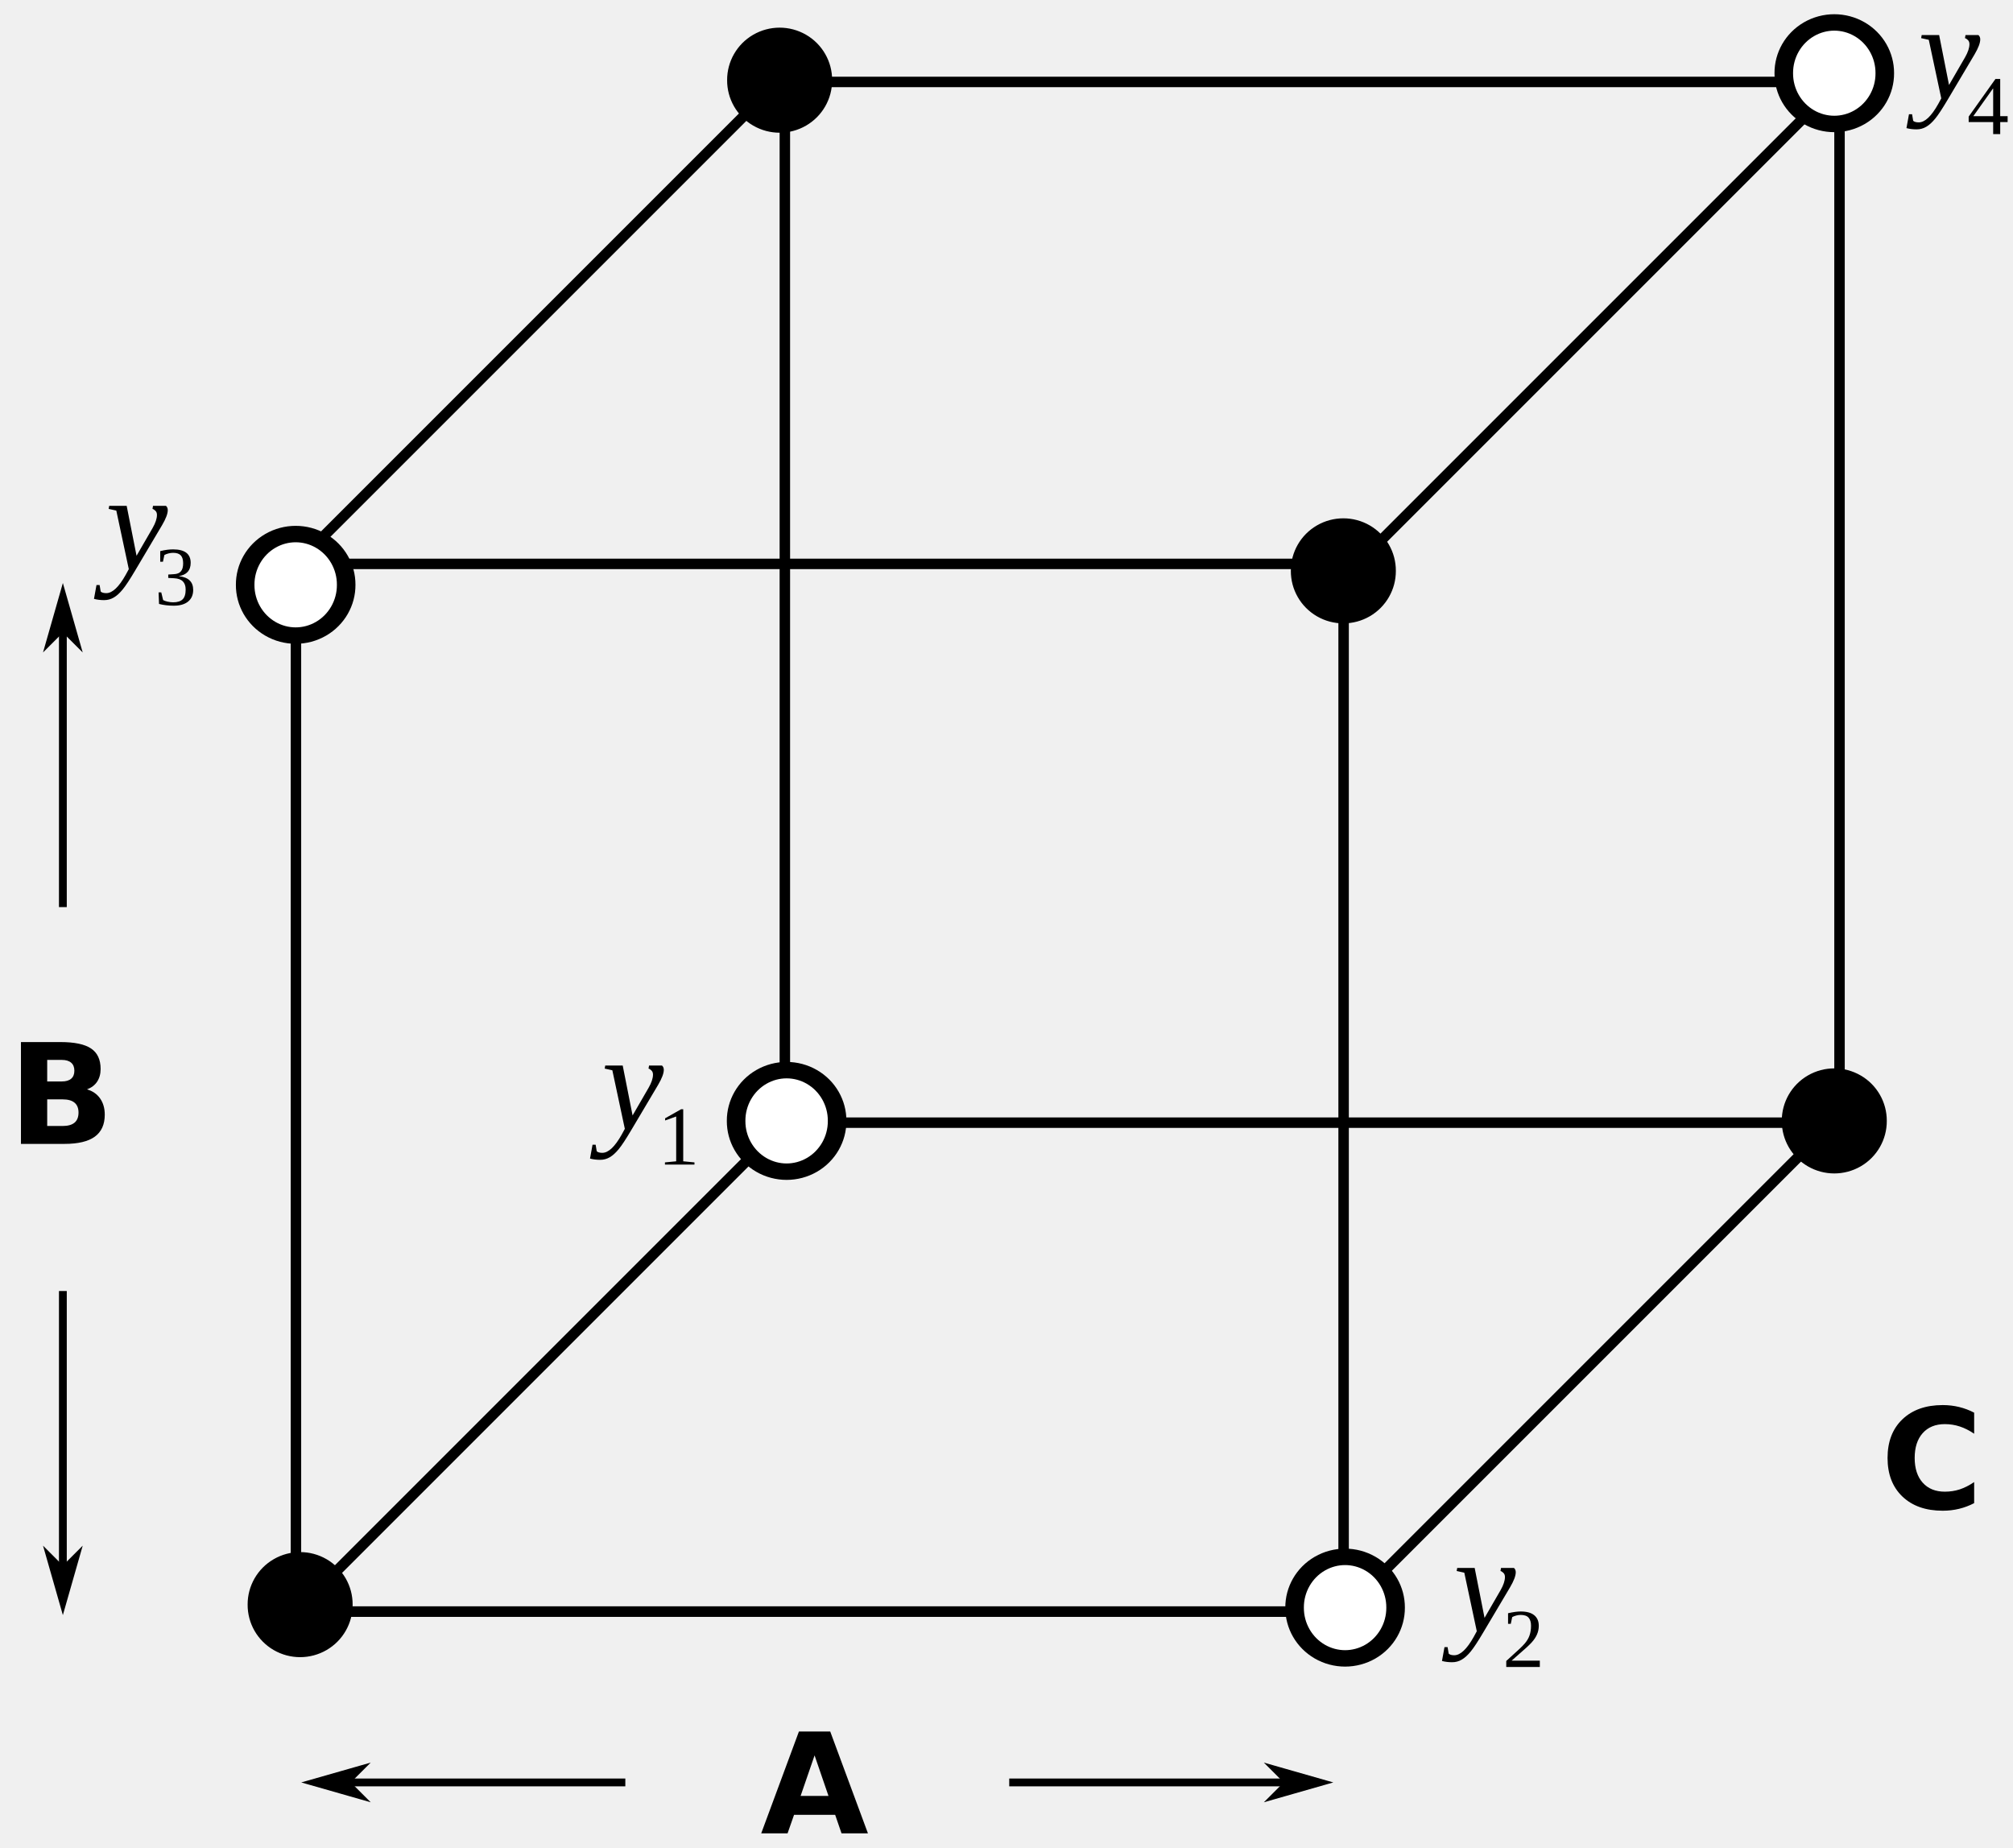
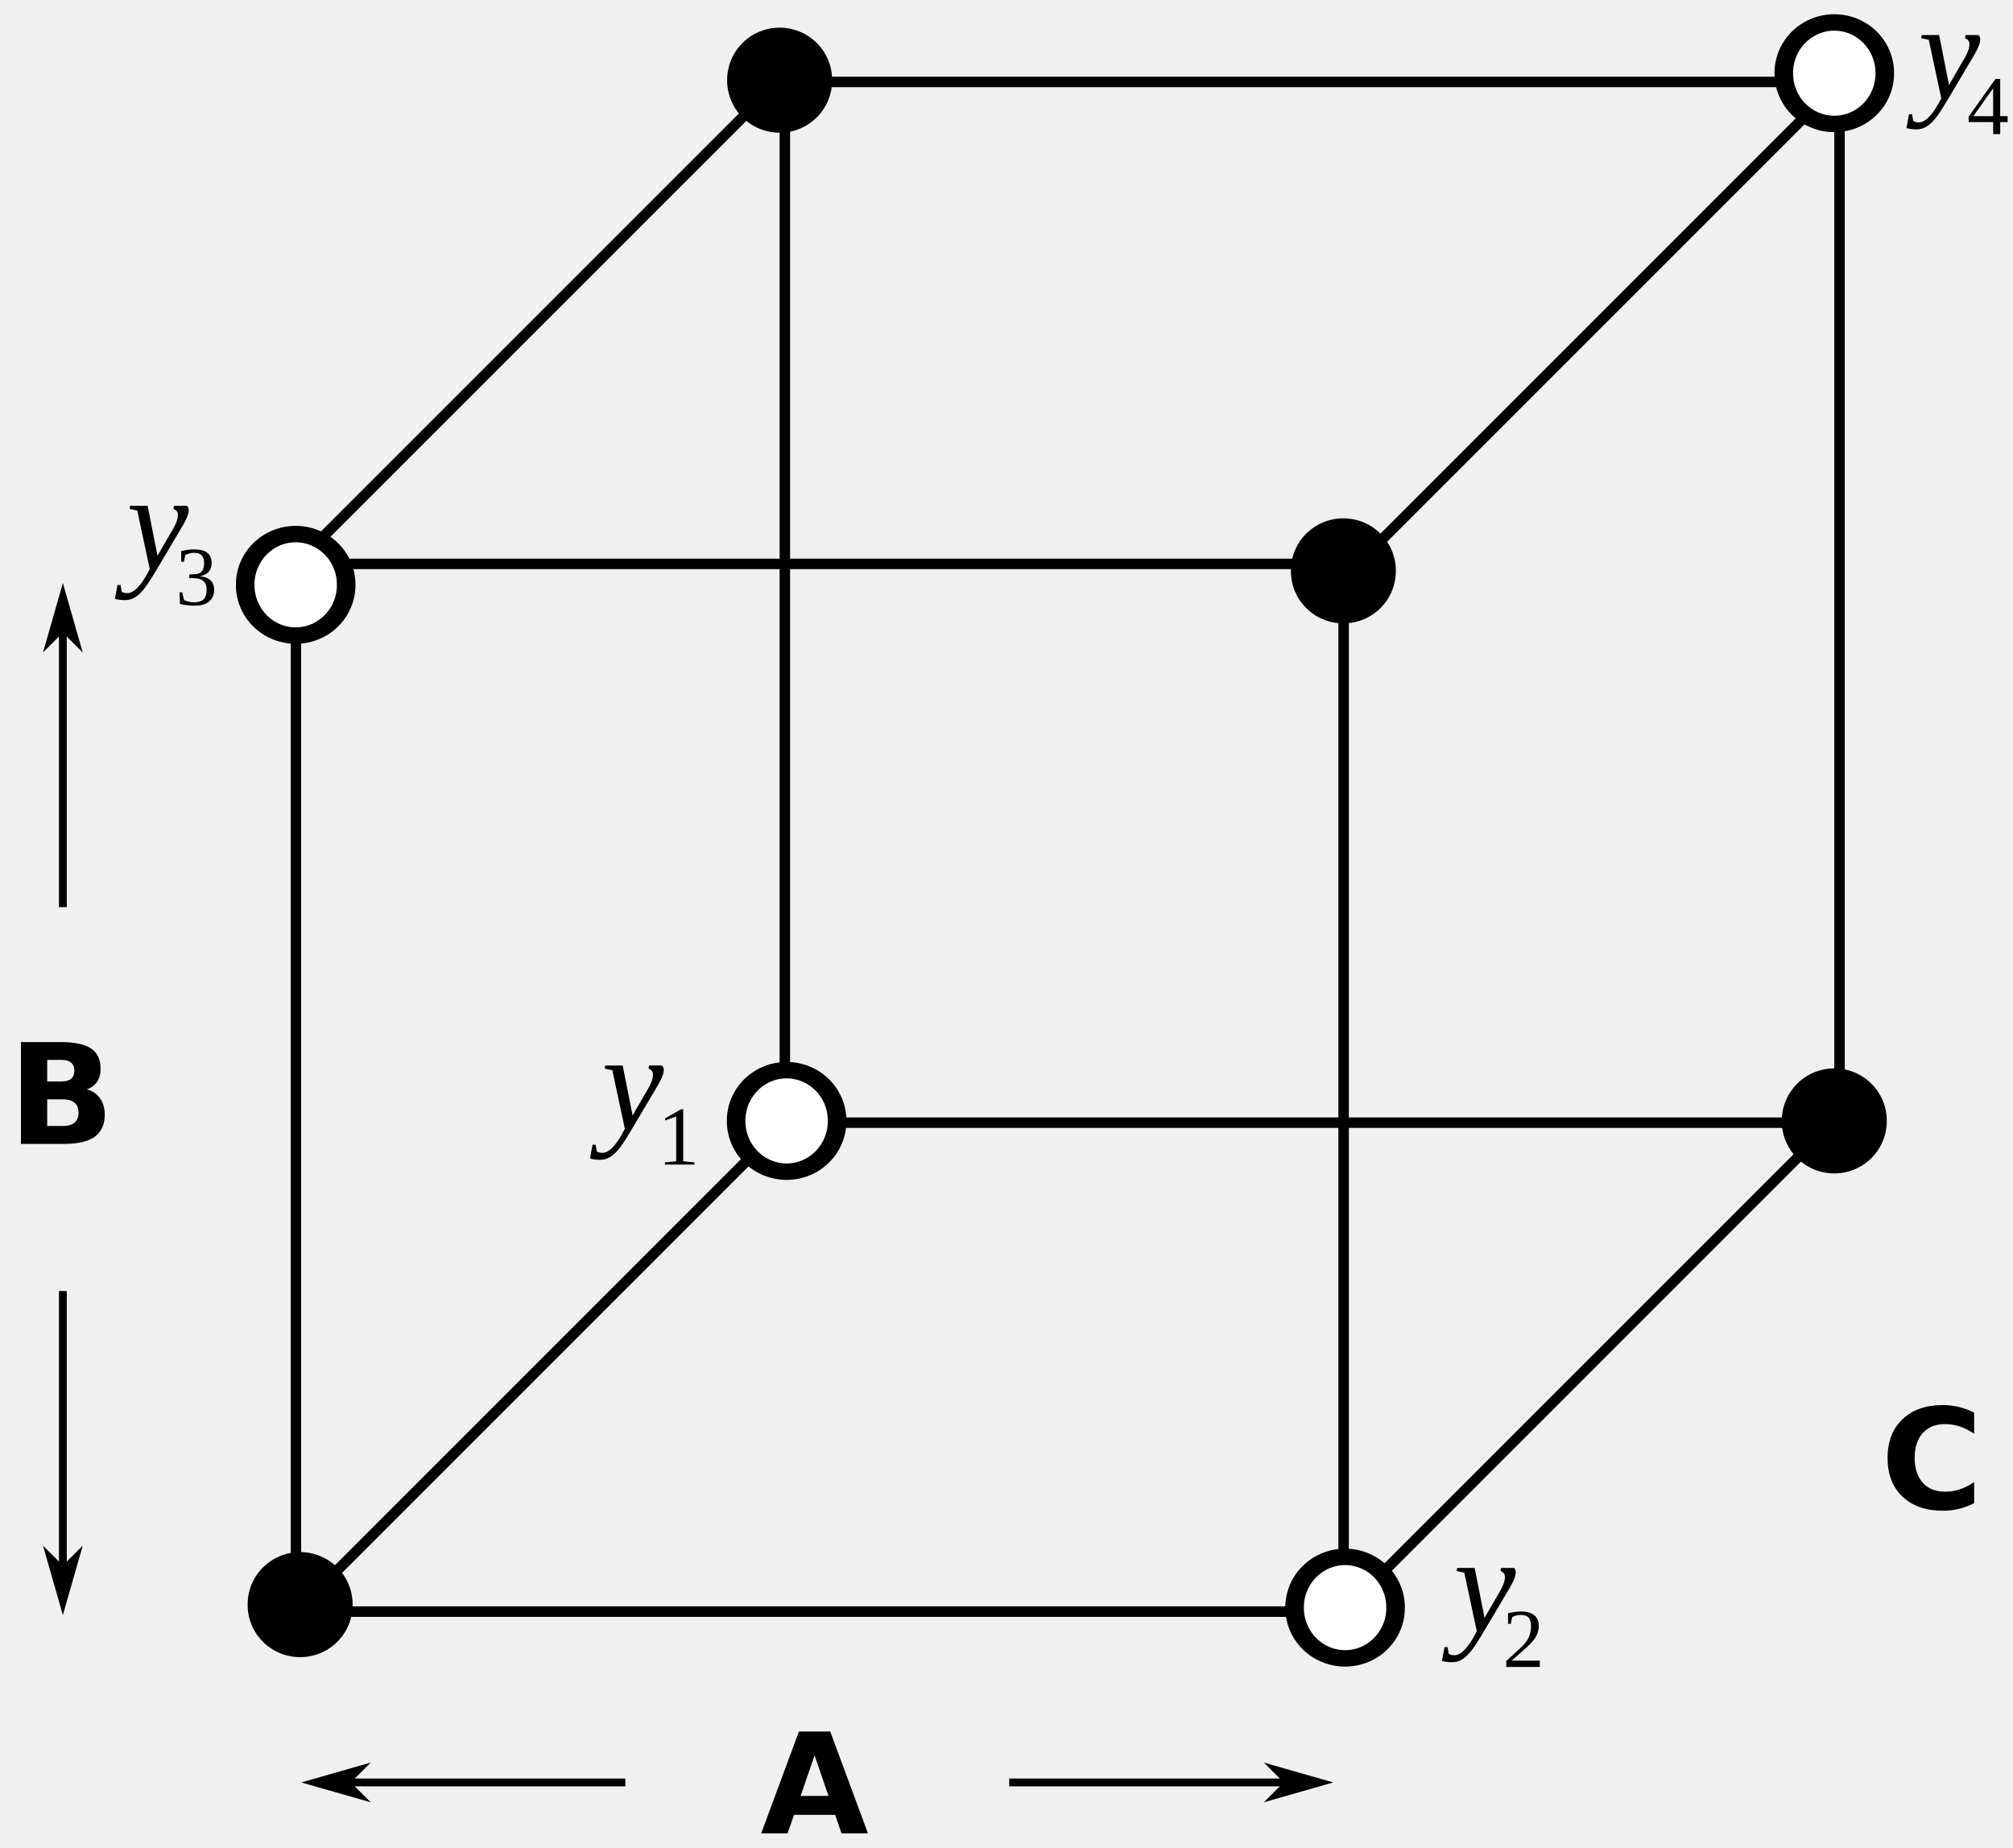
<svg xmlns="http://www.w3.org/2000/svg" width="576.42" height="528.96" id="svg2" version="1.1">
  <defs id="defs4">
    <marker orient="auto" refY="0" refX="0" id="Arrow1Mstart" style="overflow:visible">
      <path id="path3831" d="M 0,0 5,-5 -12.5,0 5,5 0,0 z" style="fill-rule:evenodd;stroke:#000000;stroke-width:1pt;marker-start:none" transform="matrix(0.4,0,0,0.4,4,0)" />
    </marker>
  </defs>
-   <g id="layer1" transform="translate(-22.75461,-485.4024)">
+   <g id="layer1" transform="translate(-22.75461,-485.4024)" style="display:inline">
    <path id="path3668" d="m 249.498,508.865 297.01,0" style="fill:none;stroke:#000000;stroke-width:2.995;stroke-linecap:butt;stroke-linejoin:miter;stroke-miterlimit:4;stroke-opacity:1;stroke-dasharray:none" />
    <path id="path3596" d="M 107.5,946.862 247.51,806.853" style="fill:none;stroke:#000000;stroke-width:3;stroke-linecap:butt;stroke-linejoin:miter;stroke-miterlimit:4;stroke-opacity:1;stroke-dasharray:none" />
    <path style="fill:none;stroke:#000000;stroke-width:3;stroke-linecap:butt;stroke-linejoin:miter;stroke-miterlimit:4;stroke-opacity:1;stroke-dasharray:none" d="M 407.5,946.862 547.51,806.853" id="path3654" />
    <path id="path3656" d="M 411.5,646.862 551.51,506.853" style="fill:none;stroke:#000000;stroke-width:3;stroke-linecap:butt;stroke-linejoin:miter;stroke-miterlimit:4;stroke-opacity:1;stroke-dasharray:none" />
    <path style="fill:none;stroke:#000000;stroke-width:3;stroke-linecap:butt;stroke-linejoin:miter;stroke-miterlimit:4;stroke-opacity:1;stroke-dasharray:none" d="M 107.5,646.862 247.51,506.853" id="path3658" />
    <path style="fill:none;stroke:#000000;stroke-width:2.995;stroke-linecap:butt;stroke-linejoin:miter;stroke-miterlimit:4;stroke-opacity:1;stroke-dasharray:none" d="m 107.498,649.855 0,297.01" id="path2816" />
    <path id="path3590" d="m 407.498,649.855 0,297.01" style="fill:none;stroke:#000000;stroke-width:2.995;stroke-linecap:butt;stroke-linejoin:miter;stroke-miterlimit:4;stroke-opacity:1;stroke-dasharray:none" />
    <path id="path3594" d="m 107.498,946.865 297.01,0" style="fill:none;stroke:#000000;stroke-width:2.995;stroke-linecap:butt;stroke-linejoin:miter;stroke-miterlimit:4;stroke-opacity:1;stroke-dasharray:none" />
    <path style="fill:#000000;fill-opacity:1;stroke:#000000;stroke-width:3;stroke-miterlimit:4;stroke-opacity:1;stroke-dasharray:none;stroke-dashoffset:0" id="path3614" d="m 331.21,441.721 a 37.9,42.843 0 1 1 -75.799,0 37.9,42.843 0 1 1 75.799,0 z" transform="matrix(0.381578,0,0,0.3375497,134.0793,359.2593)" />
    <path style="fill:#000000;fill-opacity:1;stroke:#000000;stroke-width:3;stroke-miterlimit:4;stroke-opacity:1;stroke-dasharray:none;stroke-dashoffset:0" id="path3618" d="m 331.21,441.721 a 37.9,42.843 0 1 1 -75.799,0 37.9,42.843 0 1 1 75.799,0 z" transform="matrix(0.381578,0,0,0.3375497,436.0793,657.2593)" />
    <path style="fill:none;stroke:#000000;stroke-width:2.995;stroke-linecap:butt;stroke-linejoin:miter;stroke-miterlimit:4;stroke-opacity:1;stroke-dasharray:none" d="m 107.498,646.865 297.01,0" id="path3630" />
    <path id="path3638" d="m 247.498,509.855 0,297.01" style="fill:none;stroke:#000000;stroke-width:2.995;stroke-linecap:butt;stroke-linejoin:miter;stroke-miterlimit:4;stroke-opacity:1;stroke-dasharray:none" />
    <path style="fill:none;stroke:#000000;stroke-width:2.995;stroke-linecap:butt;stroke-linejoin:miter;stroke-miterlimit:4;stroke-opacity:1;stroke-dasharray:none" d="m 549.498,509.855 0,297.01" id="path3640" />
    <path style="fill:none;stroke:#000000;stroke-width:2.995;stroke-linecap:butt;stroke-linejoin:miter;stroke-miterlimit:4;stroke-opacity:1;stroke-dasharray:none" d="m 249.498,806.865 297.01,0" id="path3642" />
    <path transform="matrix(0.381578,0,0,0.3375497,436.0793,357.2593)" d="m 331.21,441.721 a 37.9,42.843 0 1 1 -75.799,0 37.9,42.843 0 1 1 75.799,0 z" id="path3616" style="fill:#ffffff;fill-opacity:1;stroke:#000000;stroke-width:13.932;stroke-miterlimit:4;stroke-opacity:1;stroke-dasharray:none;stroke-dashoffset:0" />
    <path style="fill:#ffffff;fill-opacity:1;stroke:#000000;stroke-width:13.932;stroke-miterlimit:4;stroke-opacity:1;stroke-dasharray:none;stroke-dashoffset:0" id="path3660" d="m 331.21,441.721 a 37.9,42.843 0 1 1 -75.799,0 37.9,42.843 0 1 1 75.799,0 z" transform="matrix(0.381578,0,0,0.3375497,-4.499818,503.7575)" />
    <path transform="matrix(0.381578,0,0,0.3375497,295.5002,499.7575)" d="m 331.21,441.721 a 37.9,42.843 0 1 1 -75.799,0 37.9,42.843 0 1 1 75.799,0 z" id="path3662" style="fill:#000000;fill-opacity:1;stroke:#000000;stroke-width:3;stroke-miterlimit:4;stroke-opacity:1;stroke-dasharray:none;stroke-dashoffset:0" />
    <path style="fill:#000000;fill-opacity:1;stroke:#000000;stroke-width:3;stroke-miterlimit:4;stroke-opacity:1;stroke-dasharray:none;stroke-dashoffset:0" id="path3666" d="m 331.21,441.721 a 37.9,42.843 0 1 1 -75.799,0 37.9,42.843 0 1 1 75.799,0 z" transform="matrix(0.381578,0,0,0.3375497,-3.223878,795.7659)" />
-     <text id="text3701" y="808.862" x="195.051" style="font-size:40px;font-style:italic;font-variant:normal;font-weight:normal;font-stretch:normal;text-align:start;line-height:125%;writing-mode:lr-tb;text-anchor:start;fill:#000000;fill-opacity:1;stroke:none;font-family:Times New Roman;-inkscape-font-specification:'Times New Roman, Italic'" xml:space="preserve">
-       <tspan y="808.862" x="195.051" id="tspan3703">y</tspan>
-     </text>
-     <text xml:space="preserve" style="font-size:24px;font-style:normal;font-variant:normal;font-weight:normal;font-stretch:normal;text-align:start;line-height:125%;writing-mode:lr-tb;text-anchor:start;fill:#000000;fill-opacity:1;stroke:none;font-family:Times New Roman;-inkscape-font-specification:'Times New Roman,'" x="211.051" y="818.862" id="text3705">
-       <tspan y="818.862" x="211.051" id="tspan3707">1</tspan>
-     </text>
    <path transform="matrix(0.381578,0,0,0.3375497,136.0793,657.2593)" d="m 331.21,441.721 a 37.9,42.843 0 1 1 -75.799,0 37.9,42.843 0 1 1 75.799,0 z" id="path3620" style="fill:#ffffff;fill-opacity:1;stroke:#000000;stroke-width:13.932;stroke-miterlimit:4;stroke-opacity:1;stroke-dasharray:none;stroke-dashoffset:0" />
-     <text xml:space="preserve" style="font-size:40px;font-style:italic;font-variant:normal;font-weight:normal;font-stretch:normal;text-align:start;line-height:125%;writing-mode:lr-tb;text-anchor:start;fill:#000000;fill-opacity:1;stroke:none;font-family:Times New Roman;-inkscape-font-specification:'Times New Roman, Italic'" x="439.009" y="952.724" id="text3769">
-       <tspan id="tspan3771" x="439.009" y="952.724">y</tspan>
-     </text>
-     <text id="text3773" y="962.724" x="453.009" style="font-size:24px;font-style:normal;font-variant:normal;font-weight:normal;font-stretch:normal;text-align:start;line-height:125%;writing-mode:lr-tb;text-anchor:start;fill:#000000;fill-opacity:1;stroke:none;font-family:Times New Roman;-inkscape-font-specification:'Times New Roman,'" xml:space="preserve">
-       <tspan id="tspan3775" x="453.009" y="962.724">2</tspan>
-     </text>
-     <text xml:space="preserve" style="font-size:40px;font-style:italic;font-variant:normal;font-weight:normal;font-stretch:normal;text-align:start;line-height:125%;writing-mode:lr-tb;text-anchor:start;fill:#000000;fill-opacity:1;stroke:none;font-family:Times New Roman;-inkscape-font-specification:'Times New Roman, Italic'" x="53.012" y="648.603" id="text3801">
-       <tspan id="tspan3803" x="53.012" y="648.603">y</tspan>
-     </text>
-     <text id="text3805" y="658.603" x="67.012" style="font-size:24px;font-style:normal;font-variant:normal;font-weight:normal;font-stretch:normal;text-align:start;line-height:125%;writing-mode:lr-tb;text-anchor:start;fill:#000000;fill-opacity:1;stroke:none;font-family:Times New Roman;-inkscape-font-specification:'Times New Roman,'" xml:space="preserve">
-       <tspan id="tspan3825" x="67.012" y="658.603">3</tspan>
-     </text>
    <text xml:space="preserve" style="font-size:24px;font-style:normal;font-variant:normal;font-weight:normal;font-stretch:normal;text-align:start;line-height:125%;writing-mode:lr-tb;text-anchor:start;fill:#000000;fill-opacity:1;stroke:none;font-family:Times New Roman;-inkscape-font-specification:'Times New Roman,'" x="444.355" y="671.822" id="text3831">
      <tspan y="671.822" x="444.355" id="tspan3833" />
-     </text>
-     <text id="text3847" y="513.806" x="572.012" style="font-size:40px;font-style:italic;font-variant:normal;font-weight:normal;font-stretch:normal;text-align:start;line-height:125%;writing-mode:lr-tb;text-anchor:start;fill:#000000;fill-opacity:1;stroke:none;font-family:Times New Roman;-inkscape-font-specification:'Times New Roman, Italic'" xml:space="preserve">
-       <tspan y="513.806" x="572.012" id="tspan3849">y</tspan>
-     </text>
-     <text xml:space="preserve" style="font-size:24px;font-style:normal;font-variant:normal;font-weight:normal;font-stretch:normal;text-align:start;line-height:125%;writing-mode:lr-tb;text-anchor:start;fill:#000000;fill-opacity:1;stroke:none;font-family:Times New Roman;-inkscape-font-specification:'Times New Roman,'" x="586.012" y="523.806" id="text3851">
-       <tspan id="tspan3883" x="586.012" y="523.806">4</tspan>
    </text>
    <text xml:space="preserve" style="font-size:40px;font-style:normal;font-variant:normal;font-weight:bold;font-stretch:normal;text-align:start;line-height:125%;writing-mode:lr-tb;text-anchor:start;fill:#000000;fill-opacity:1;stroke:none;font-family:Bitstream Vera Sans;-inkscape-font-specification:Bitstream Vera Sans Bold" x="240.524" y="1010.362" id="text2935">
      <tspan id="tspan2937" x="240.524" y="1010.362">A</tspan>
    </text>
    <path style="fill:none;stroke:#000000;stroke-width:2.995;stroke-linecap:butt;stroke-linejoin:miter;stroke-miterlimit:4;stroke-opacity:1;stroke-dasharray:none" d="m 107.498,946.865 297.01,0" id="path2939" />
    <text id="text2941" y="812.94" x="25.083" style="font-size:40px;font-style:normal;font-variant:normal;font-weight:bold;font-stretch:normal;text-align:start;line-height:125%;writing-mode:lr-tb;text-anchor:start;fill:#000000;fill-opacity:1;stroke:none;font-family:Bitstream Vera Sans;-inkscape-font-specification:Bitstream Vera Sans Bold" xml:space="preserve">
      <tspan y="812.94" x="25.083" id="tspan2943">B</tspan>
    </text>
    <text xml:space="preserve" style="font-size:40px;font-style:normal;font-variant:normal;font-weight:bold;font-stretch:normal;text-align:start;line-height:125%;writing-mode:lr-tb;text-anchor:start;fill:#000000;fill-opacity:1;stroke:none;font-family:Bitstream Vera Sans;-inkscape-font-specification:Bitstream Vera Sans Bold" x="561.255" y="917.418" id="text2945">
      <tspan id="tspan2947" x="561.255" y="917.418">C</tspan>
    </text>
    <path style="fill:#ffffff;fill-opacity:1;stroke:#000000;stroke-width:13.932;stroke-miterlimit:4;stroke-opacity:1;stroke-dasharray:none;stroke-dashoffset:0" id="path3664" d="m 331.21,441.721 a 37.9,42.843 0 1 1 -75.799,0 37.9,42.843 0 1 1 75.799,0 z" transform="matrix(0.381578,0,0,0.3375497,295.9995,796.6244)" />
    <path style="fill:none;stroke:#000000;stroke-width:2.238;stroke-linecap:butt;stroke-linejoin:miter;stroke-miterlimit:4;stroke-opacity:1;stroke-dasharray:none;marker-start:url(#Arrow1Mstart)" d="m 113.425,995.782 88.391,0" id="path3052" />
    <path id="path4266" d="m 400.137,995.782 -88.391,0" style="fill:none;stroke:#000000;stroke-width:2.238;stroke-linecap:butt;stroke-linejoin:miter;stroke-miterlimit:4;stroke-opacity:1;stroke-dasharray:none;marker-start:url(#Arrow1Mstart)" />
    <path id="path4268" d="m 40.757,943.461 0,-88.391" style="fill:none;stroke:#000000;stroke-width:2.238;stroke-linecap:butt;stroke-linejoin:miter;stroke-miterlimit:4;stroke-opacity:1;stroke-dasharray:none;marker-start:url(#Arrow1Mstart)" />
    <path style="fill:none;stroke:#000000;stroke-width:2.238;stroke-linecap:butt;stroke-linejoin:miter;stroke-miterlimit:4;stroke-opacity:1;stroke-dasharray:none;marker-start:url(#Arrow1Mstart)" d="m 40.757,656.749 0,88.391" id="path4270" />
  </g>
+   <g id="layer2" style="display:inline">
+     <g transform="translate(-22.75461,-485.4024)" id="g3059">
+       <text xml:space="preserve" style="font-size:40px;font-style:italic;font-variant:normal;font-weight:normal;font-stretch:normal;text-align:start;line-height:125%;writing-mode:lr-tb;text-anchor:start;fill:#000000;fill-opacity:1;stroke:none;font-family:Times New Roman;-inkscape-font-specification:'Times New Roman, Italic'" x="572.012" y="513.806" id="text3847">
+         <tspan id="tspan3849" x="572.012" y="513.806">y</tspan>
+       </text>
+       <text id="text3851" y="523.806" x="586.012" style="font-size:24px;font-style:normal;font-variant:normal;font-weight:normal;font-stretch:normal;text-align:start;line-height:125%;writing-mode:lr-tb;text-anchor:start;fill:#000000;fill-opacity:1;stroke:none;font-family:Times New Roman;-inkscape-font-specification:'Times New Roman,'" xml:space="preserve">
+         <tspan y="523.806" x="586.012" id="tspan3883">4</tspan>
+       </text>
+     </g>
+     <g transform="translate(-22.75461,-485.4024)" style="display:inline" id="g3070">
+       <text id="text3769" y="952.724" x="439.009" style="font-size:40px;font-style:italic;font-variant:normal;font-weight:normal;font-stretch:normal;text-align:start;line-height:125%;writing-mode:lr-tb;text-anchor:start;fill:#000000;fill-opacity:1;stroke:none;font-family:Times New Roman;-inkscape-font-specification:'Times New Roman, Italic'" xml:space="preserve">
+         <tspan y="952.724" x="439.009" id="tspan3771">y</tspan>
+       </text>
+       <text xml:space="preserve" style="font-size:24px;font-style:normal;font-variant:normal;font-weight:normal;font-stretch:normal;text-align:start;line-height:125%;writing-mode:lr-tb;text-anchor:start;fill:#000000;fill-opacity:1;stroke:none;font-family:Times New Roman;-inkscape-font-specification:'Times New Roman,'" x="453.009" y="962.724" id="text3773">
+         <tspan y="962.724" x="453.009" id="tspan3775">2</tspan>
+       </text>
+     </g>
+     <g transform="translate(-22.75461,-485.4024)" style="display:inline" id="g3081">
+       <text id="text3801" y="648.603" x="59.012" style="font-size:40px;font-style:italic;font-variant:normal;font-weight:normal;font-stretch:normal;text-align:start;line-height:125%;writing-mode:lr-tb;text-anchor:start;fill:#000000;fill-opacity:1;stroke:none;font-family:Times New Roman;-inkscape-font-specification:'Times New Roman, Italic'" xml:space="preserve">
+         <tspan y="648.603" x="59.012" id="tspan3803">y</tspan>
+       </text>
+       <text xml:space="preserve" style="font-size:24px;font-style:normal;font-variant:normal;font-weight:normal;font-stretch:normal;text-align:start;line-height:125%;writing-mode:lr-tb;text-anchor:start;fill:#000000;fill-opacity:1;stroke:none;font-family:Times New Roman;-inkscape-font-specification:'Times New Roman,'" x="73.012" y="658.603" id="text3805">
+         <tspan y="658.603" x="73.012" id="tspan3825">3</tspan>
+       </text>
+     </g>
+     <g transform="translate(-22.75461,-485.4024)" style="display:inline" id="g3092">
+       <text xml:space="preserve" style="font-size:40px;font-style:italic;font-variant:normal;font-weight:normal;font-stretch:normal;text-align:start;line-height:125%;writing-mode:lr-tb;text-anchor:start;fill:#000000;fill-opacity:1;stroke:none;font-family:Times New Roman;-inkscape-font-specification:'Times New Roman, Italic'" x="195.051" y="808.862" id="text3701">
+         <tspan id="tspan3703" x="195.051" y="808.862">y</tspan>
+       </text>
+       <text id="text3705" y="818.862" x="211.051" style="font-size:24px;font-style:normal;font-variant:normal;font-weight:normal;font-stretch:normal;text-align:start;line-height:125%;writing-mode:lr-tb;text-anchor:start;fill:#000000;fill-opacity:1;stroke:none;font-family:Times New Roman;-inkscape-font-specification:'Times New Roman,'" xml:space="preserve">
+         <tspan id="tspan3707" x="211.051" y="818.862">1</tspan>
+       </text>
+     </g>
+   </g>
</svg>
